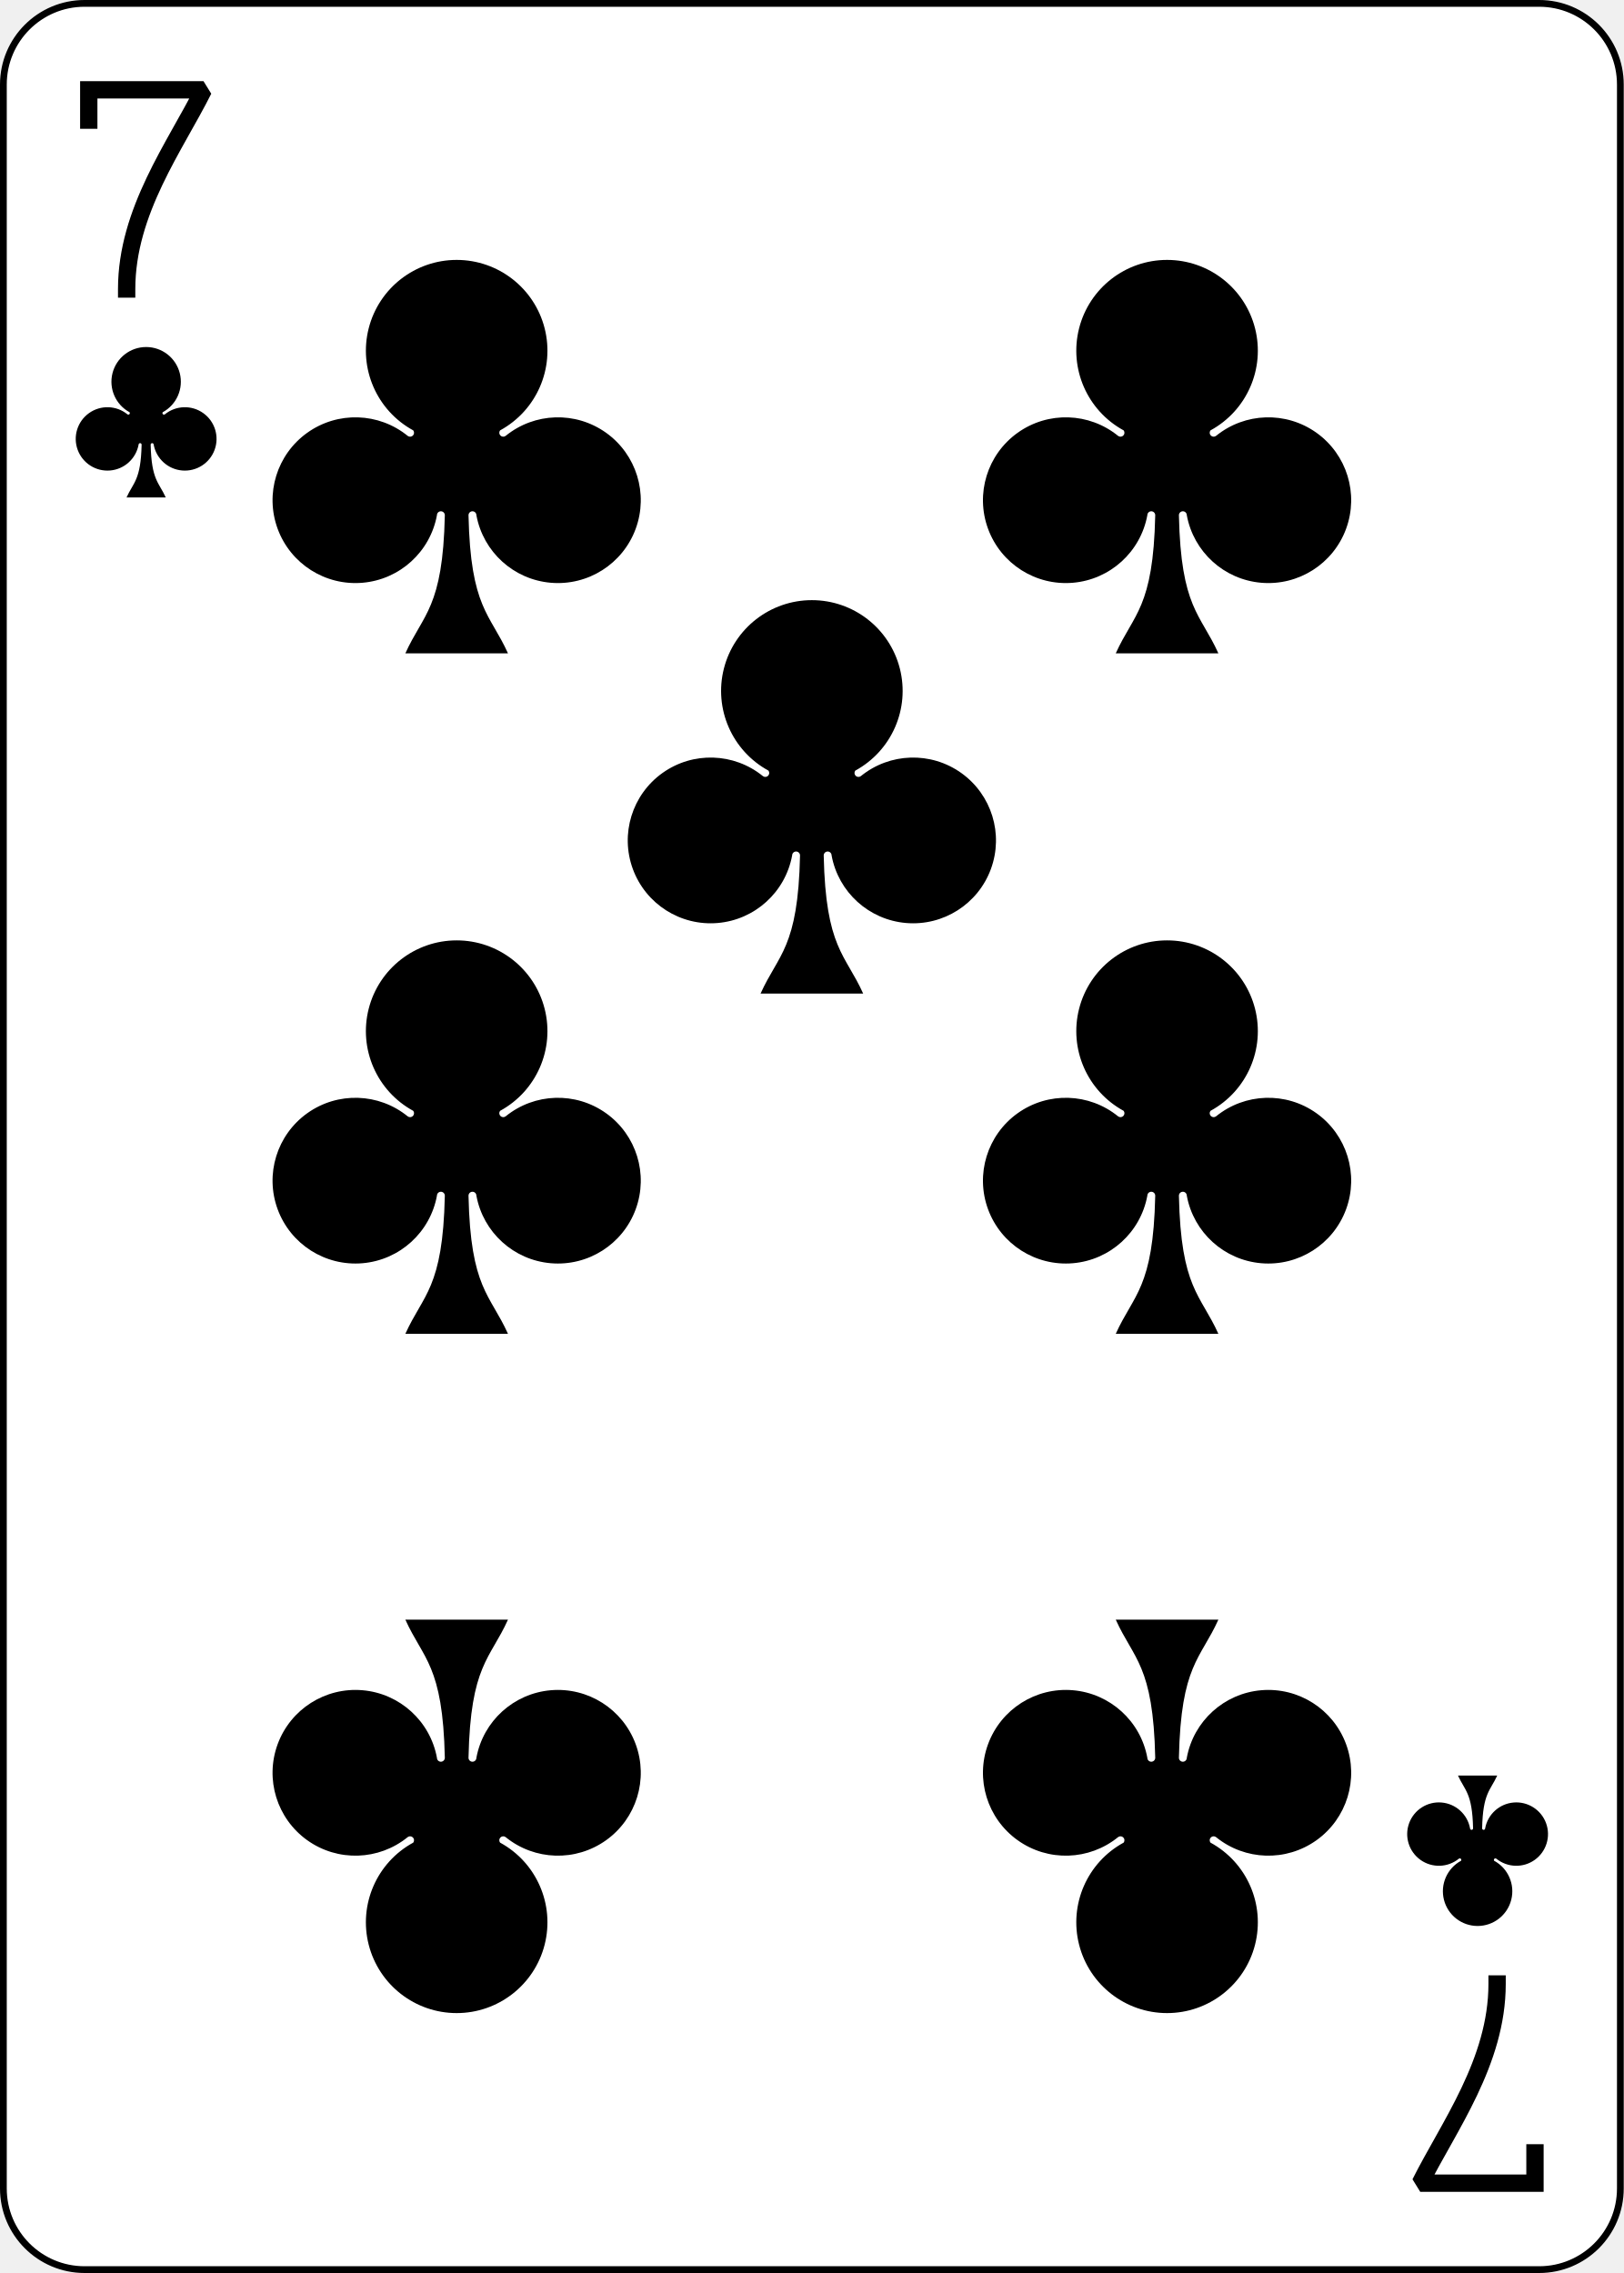
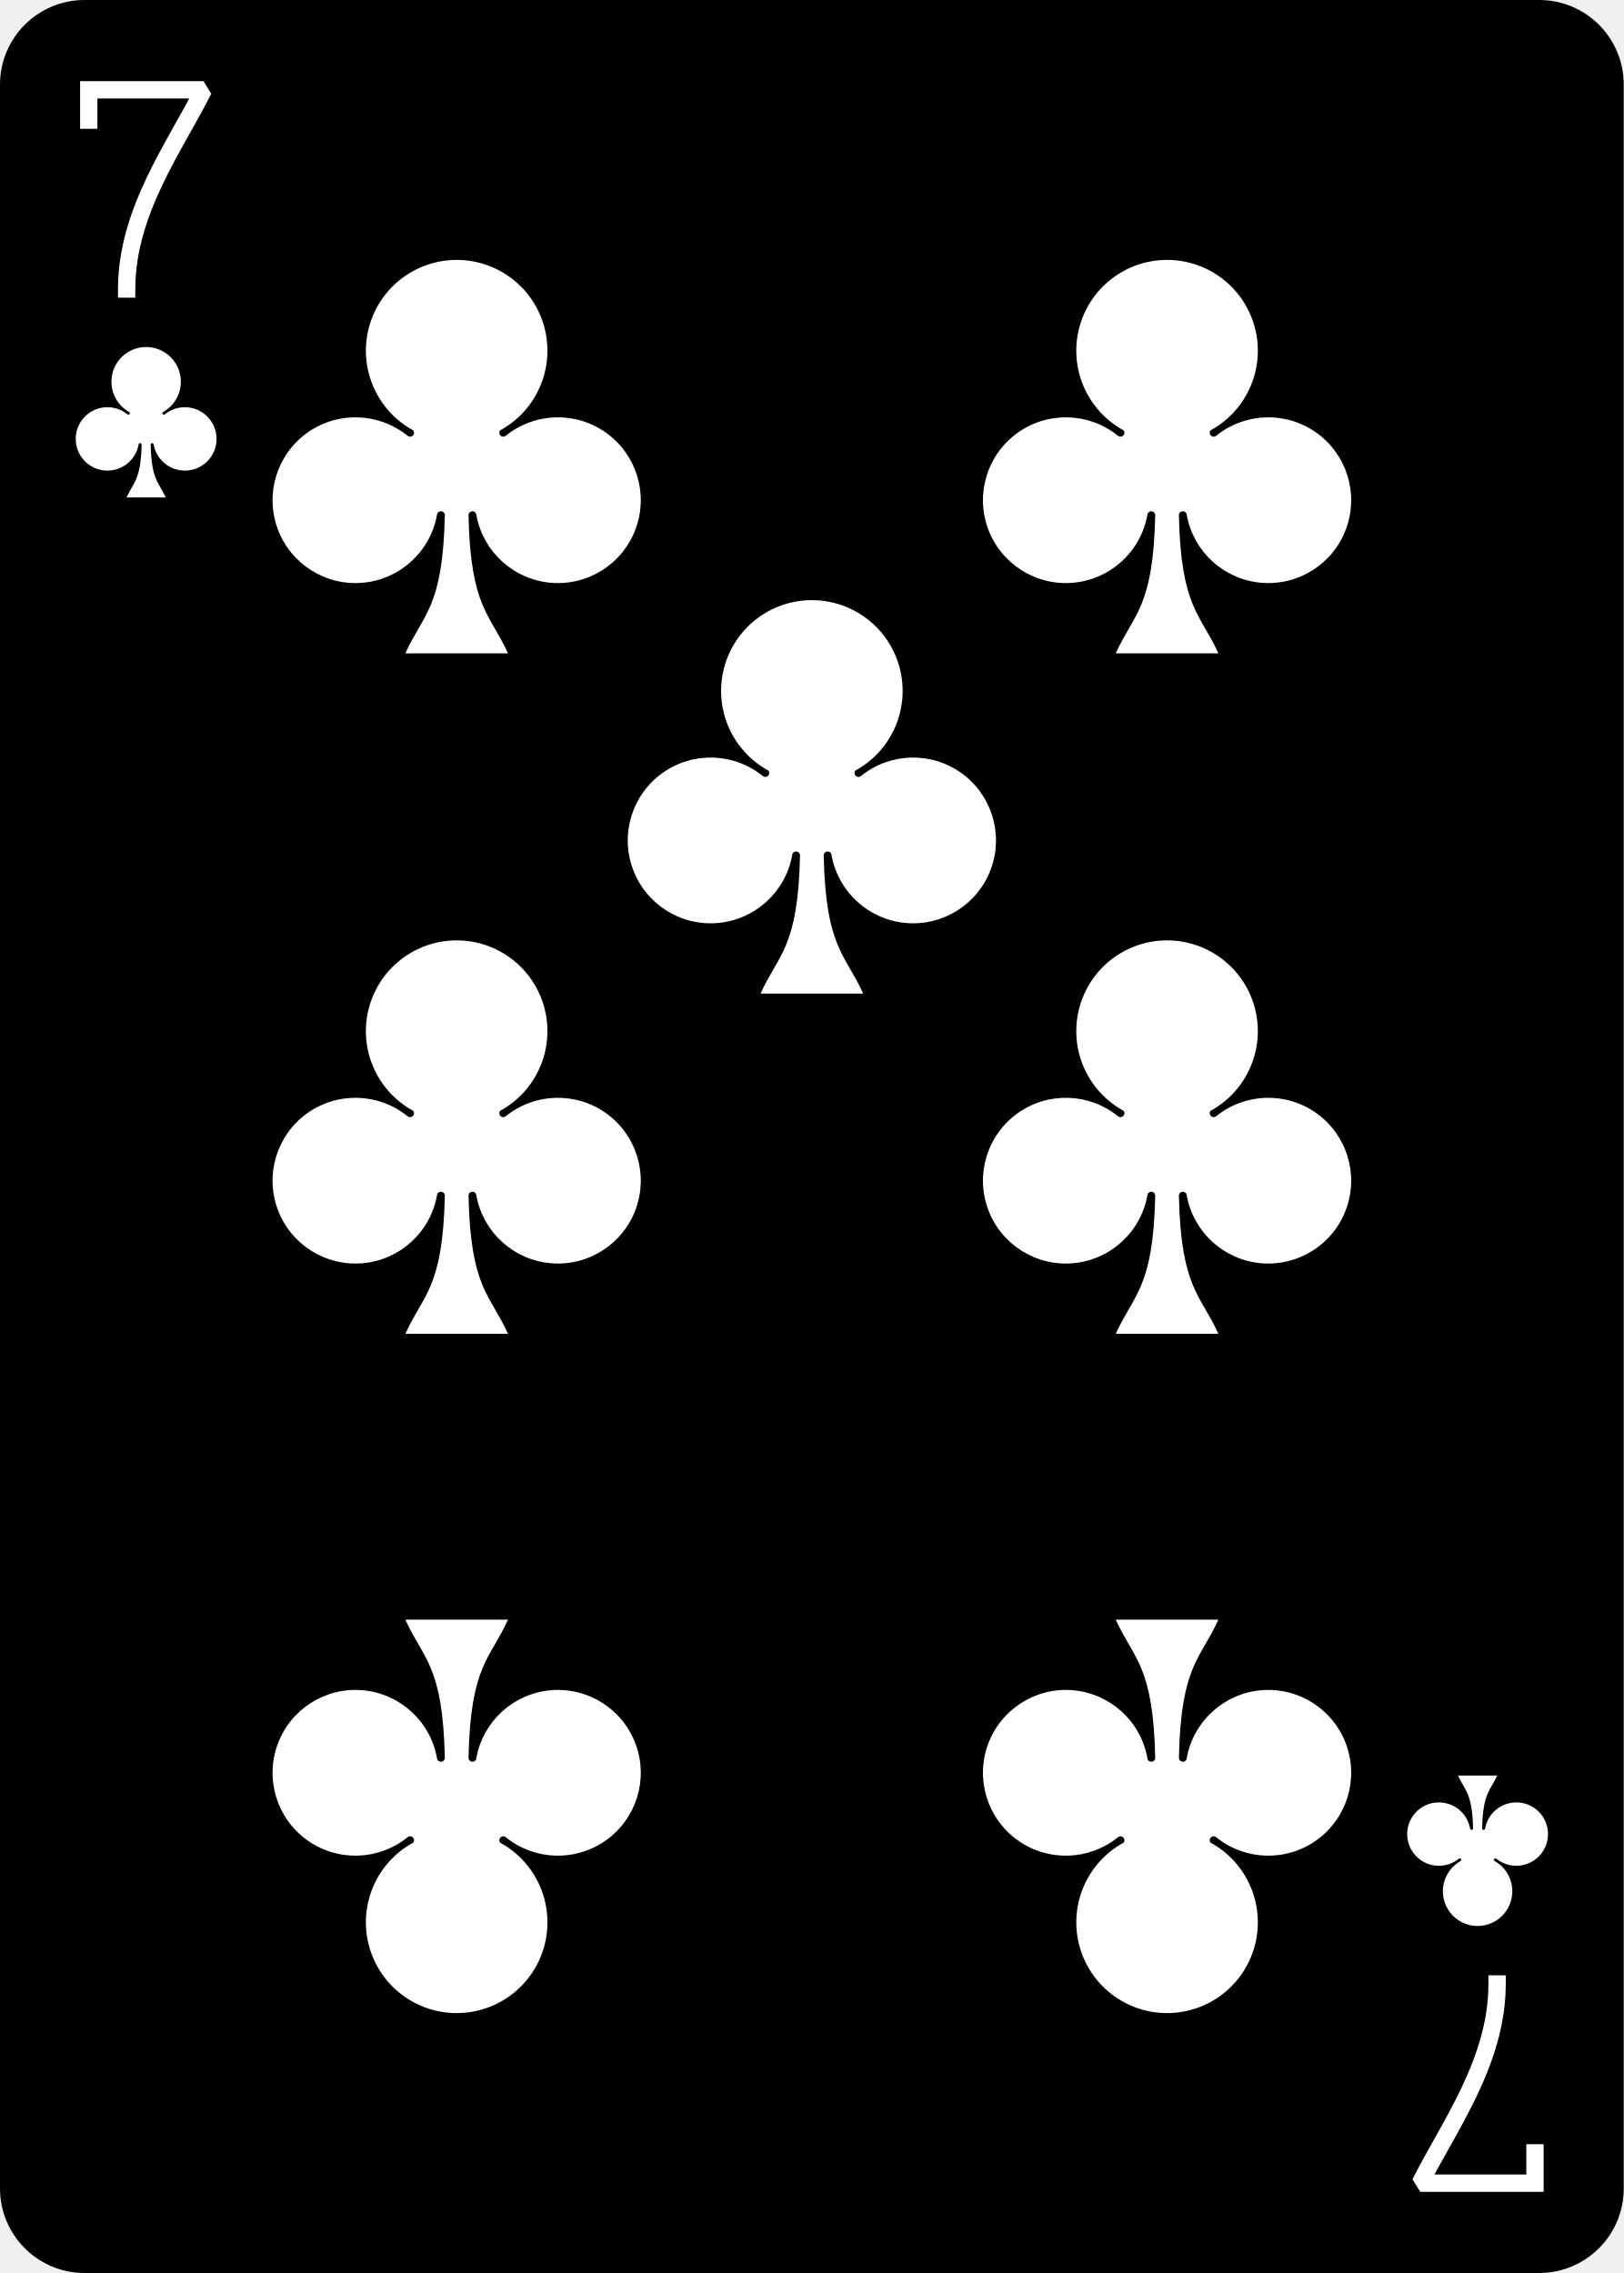
<svg xmlns="http://www.w3.org/2000/svg" xmlns:xlink="http://www.w3.org/1999/xlink" width="2.5in" height="3.5in" viewBox="-120 -168 240 336" preserveAspectRatio="none" class="card" face="7C">
  <symbol id="C7" viewBox="-500 -500 1000 1000" preserveAspectRatio="xMinYMid">
-     <path d="M-265 -320L-265 -460L265 -460C135 -200 -90 100 -90 460" stroke="black" stroke-width="80" stroke-linecap="square" stroke-miterlimit="1.5" fill="none" />
+     <path d="M-265 -320L-265 -460L265 -460C135 -200 -90 100 -90 460" stroke="white" stroke-width="80" stroke-linecap="square" stroke-miterlimit="1.5" fill="none" />
  </symbol>
  <symbol id="C" viewBox="-600 -600 1200 1200" preserveAspectRatio="xMinYMid">
-     <path d="M30 150C35 385 85 400 130 500L-130 500C-85 400 -35 385 -30 150A10 10 0 0 0 -50 150A210 210 0 1 1 -124 -51A10 10 0 0 0 -110 -65A230 230 0 1 1 110 -65A10 10 0 0 0 124 -51A210 210 0 1 1 50 150A10 10 0 0 0 30 150Z" fill="black" />
+     <path d="M30 150C35 385 85 400 130 500L-130 500C-85 400 -35 385 -30 150A10 10 0 0 0 -50 150A210 210 0 1 1 -124 -51A10 10 0 0 0 -110 -65A230 230 0 1 1 110 -65A10 10 0 0 0 124 -51A210 210 0 1 1 50 150A10 10 0 0 0 30 150Z" fill="white" />
  </symbol>
-   <rect width="239" height="335" x="-119.5" y="-167.5" rx="12" ry="12" fill="white" stroke="black" />
+   <rect width="239" height="335" x="-119.5" y="-167.5" rx="12" ry="12" fill="black" stroke="black" />
  <use xlink:href="#C" height="70" width="70" x="-87.501" y="-35" />
  <use xlink:href="#C" height="70" width="70" x="17.501" y="-35" />
  <use xlink:href="#C" height="70" width="70" x="-35" y="-85.294" />
  <use xlink:href="#C7" height="32" width="32" x="-114.4" y="-156" />
  <use xlink:href="#C" height="26.769" width="26.769" x="-111.784" y="-119" />
  <use xlink:href="#C" height="70" width="70" x="-87.501" y="-135.588" />
  <use xlink:href="#C" height="70" width="70" x="17.501" y="-135.588" />
  <g transform="rotate(180)">
    <use xlink:href="#C7" height="32" width="32" x="-114.4" y="-156" />
    <use xlink:href="#C" height="26.769" width="26.769" x="-111.784" y="-119" />
    <use xlink:href="#C" height="70" width="70" x="-87.501" y="-135.588" />
    <use xlink:href="#C" height="70" width="70" x="17.501" y="-135.588" />
  </g>
</svg>
